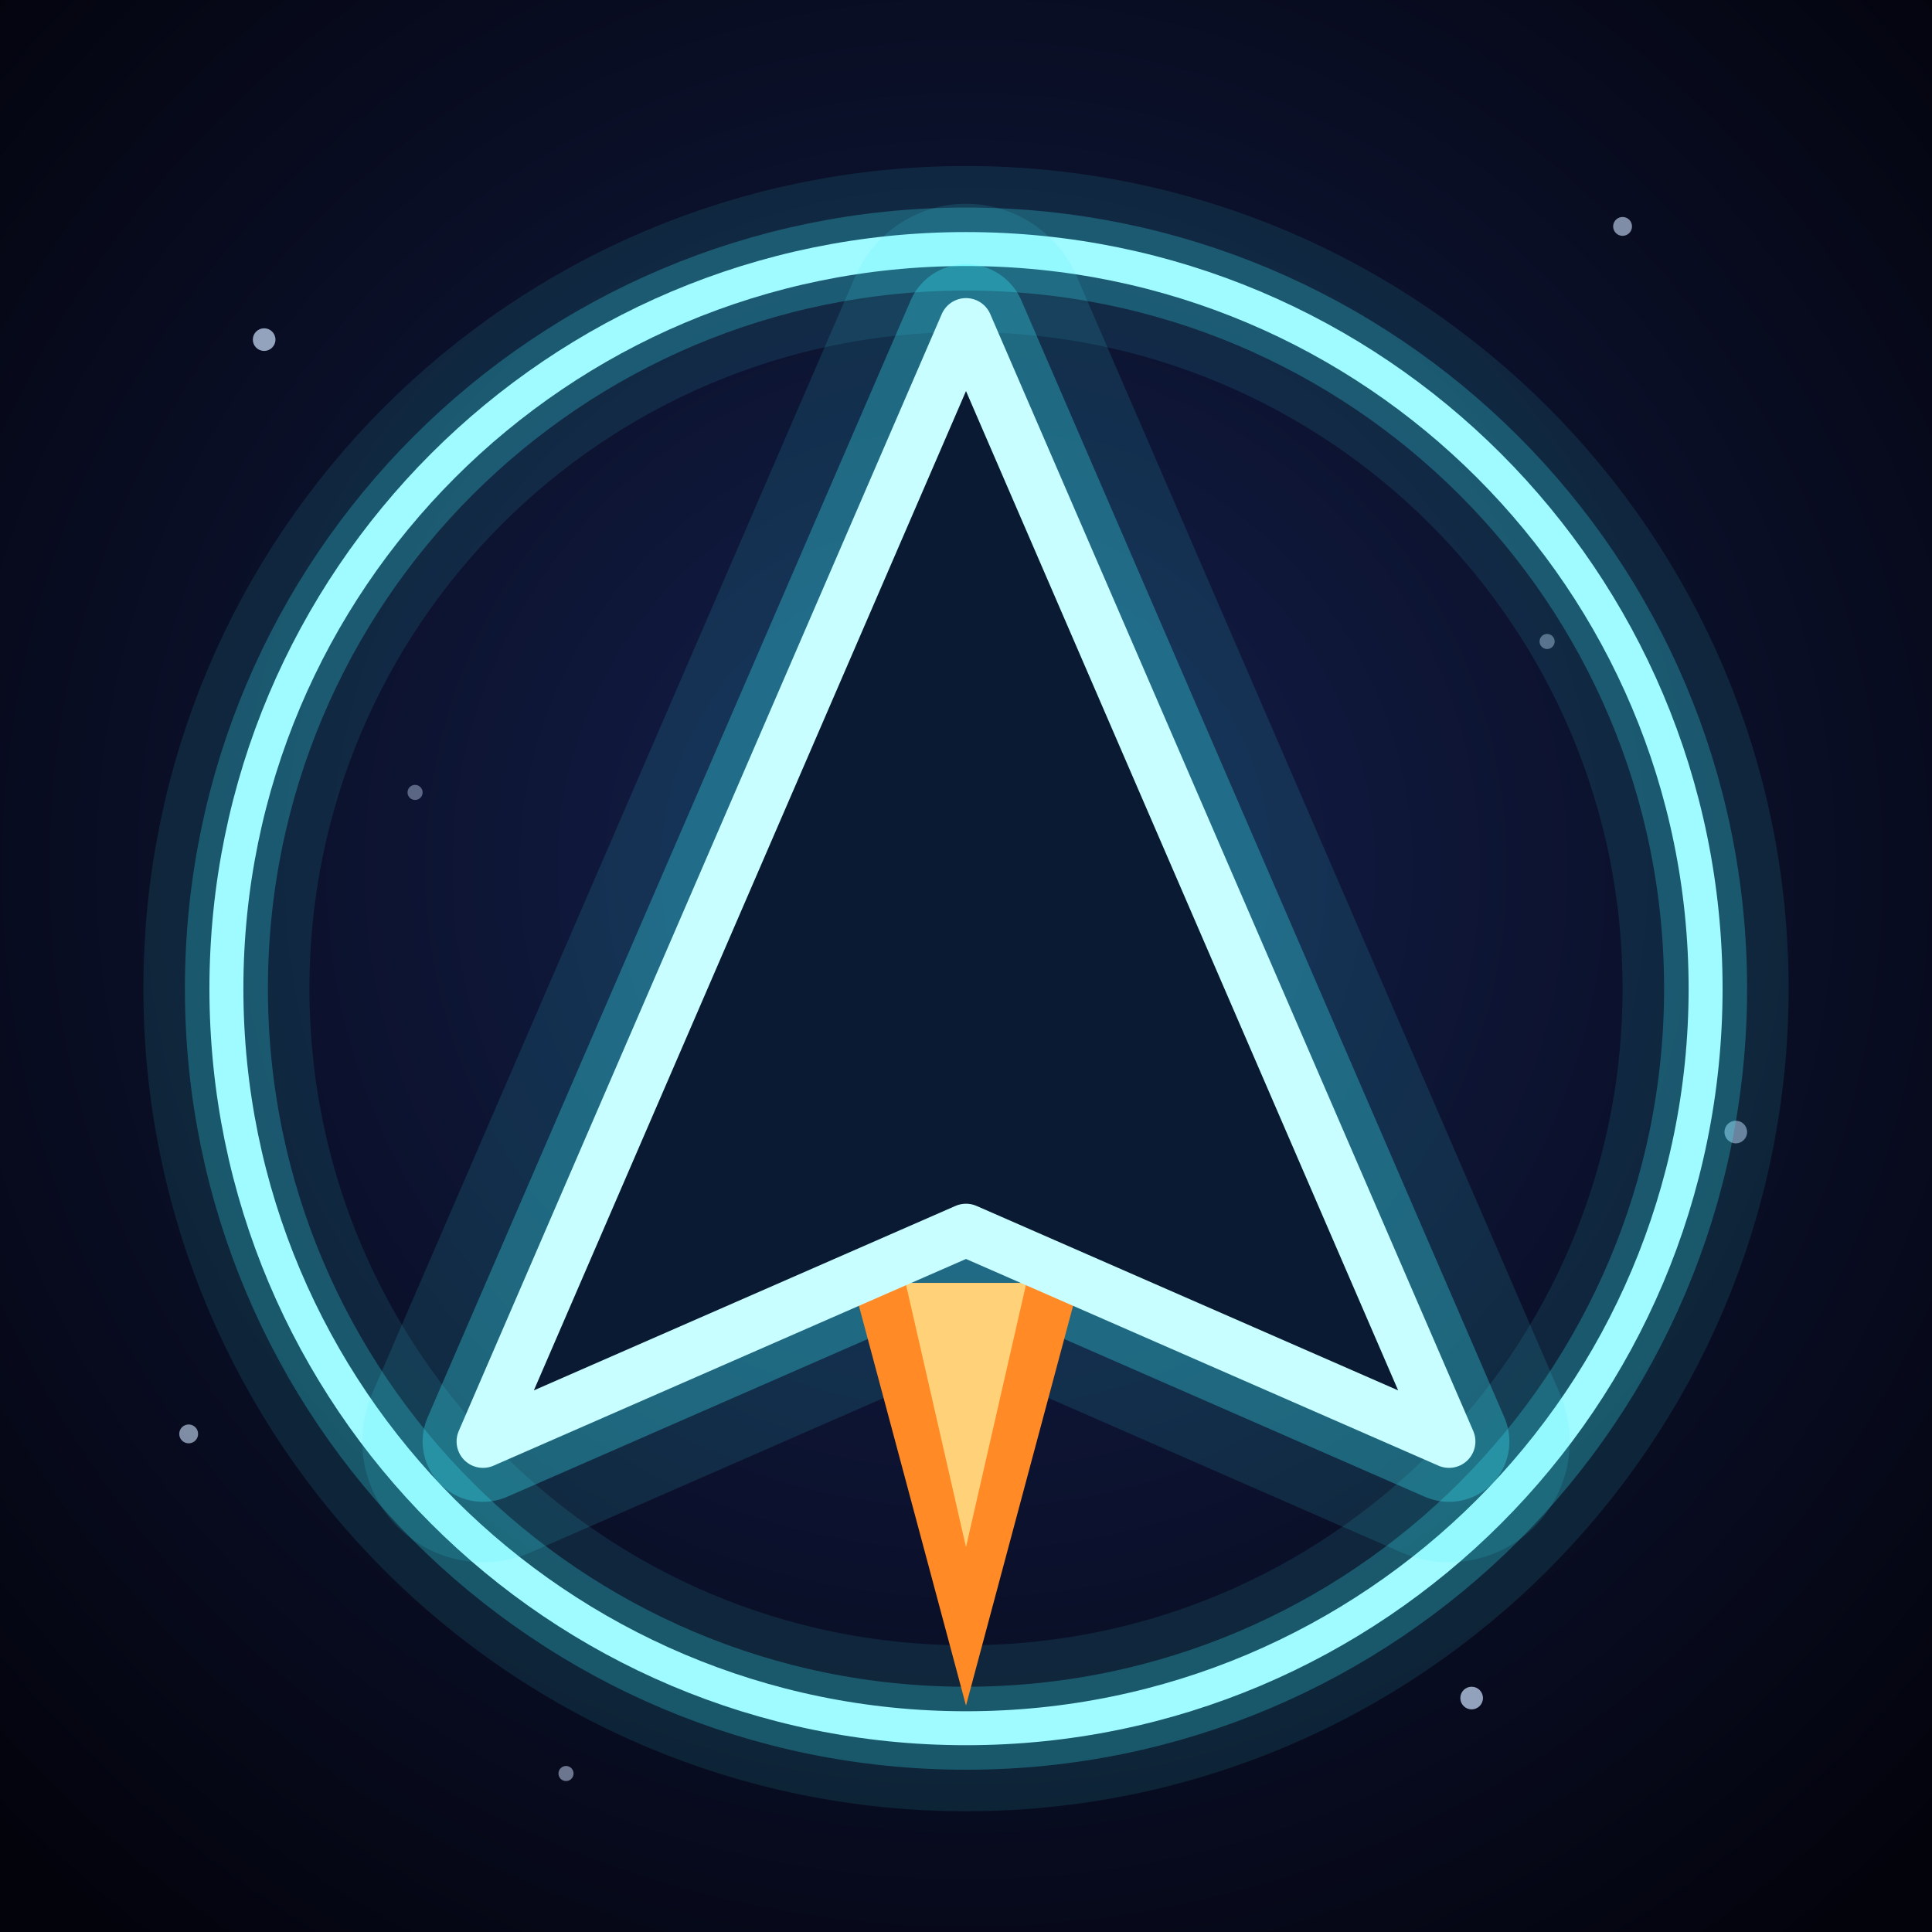
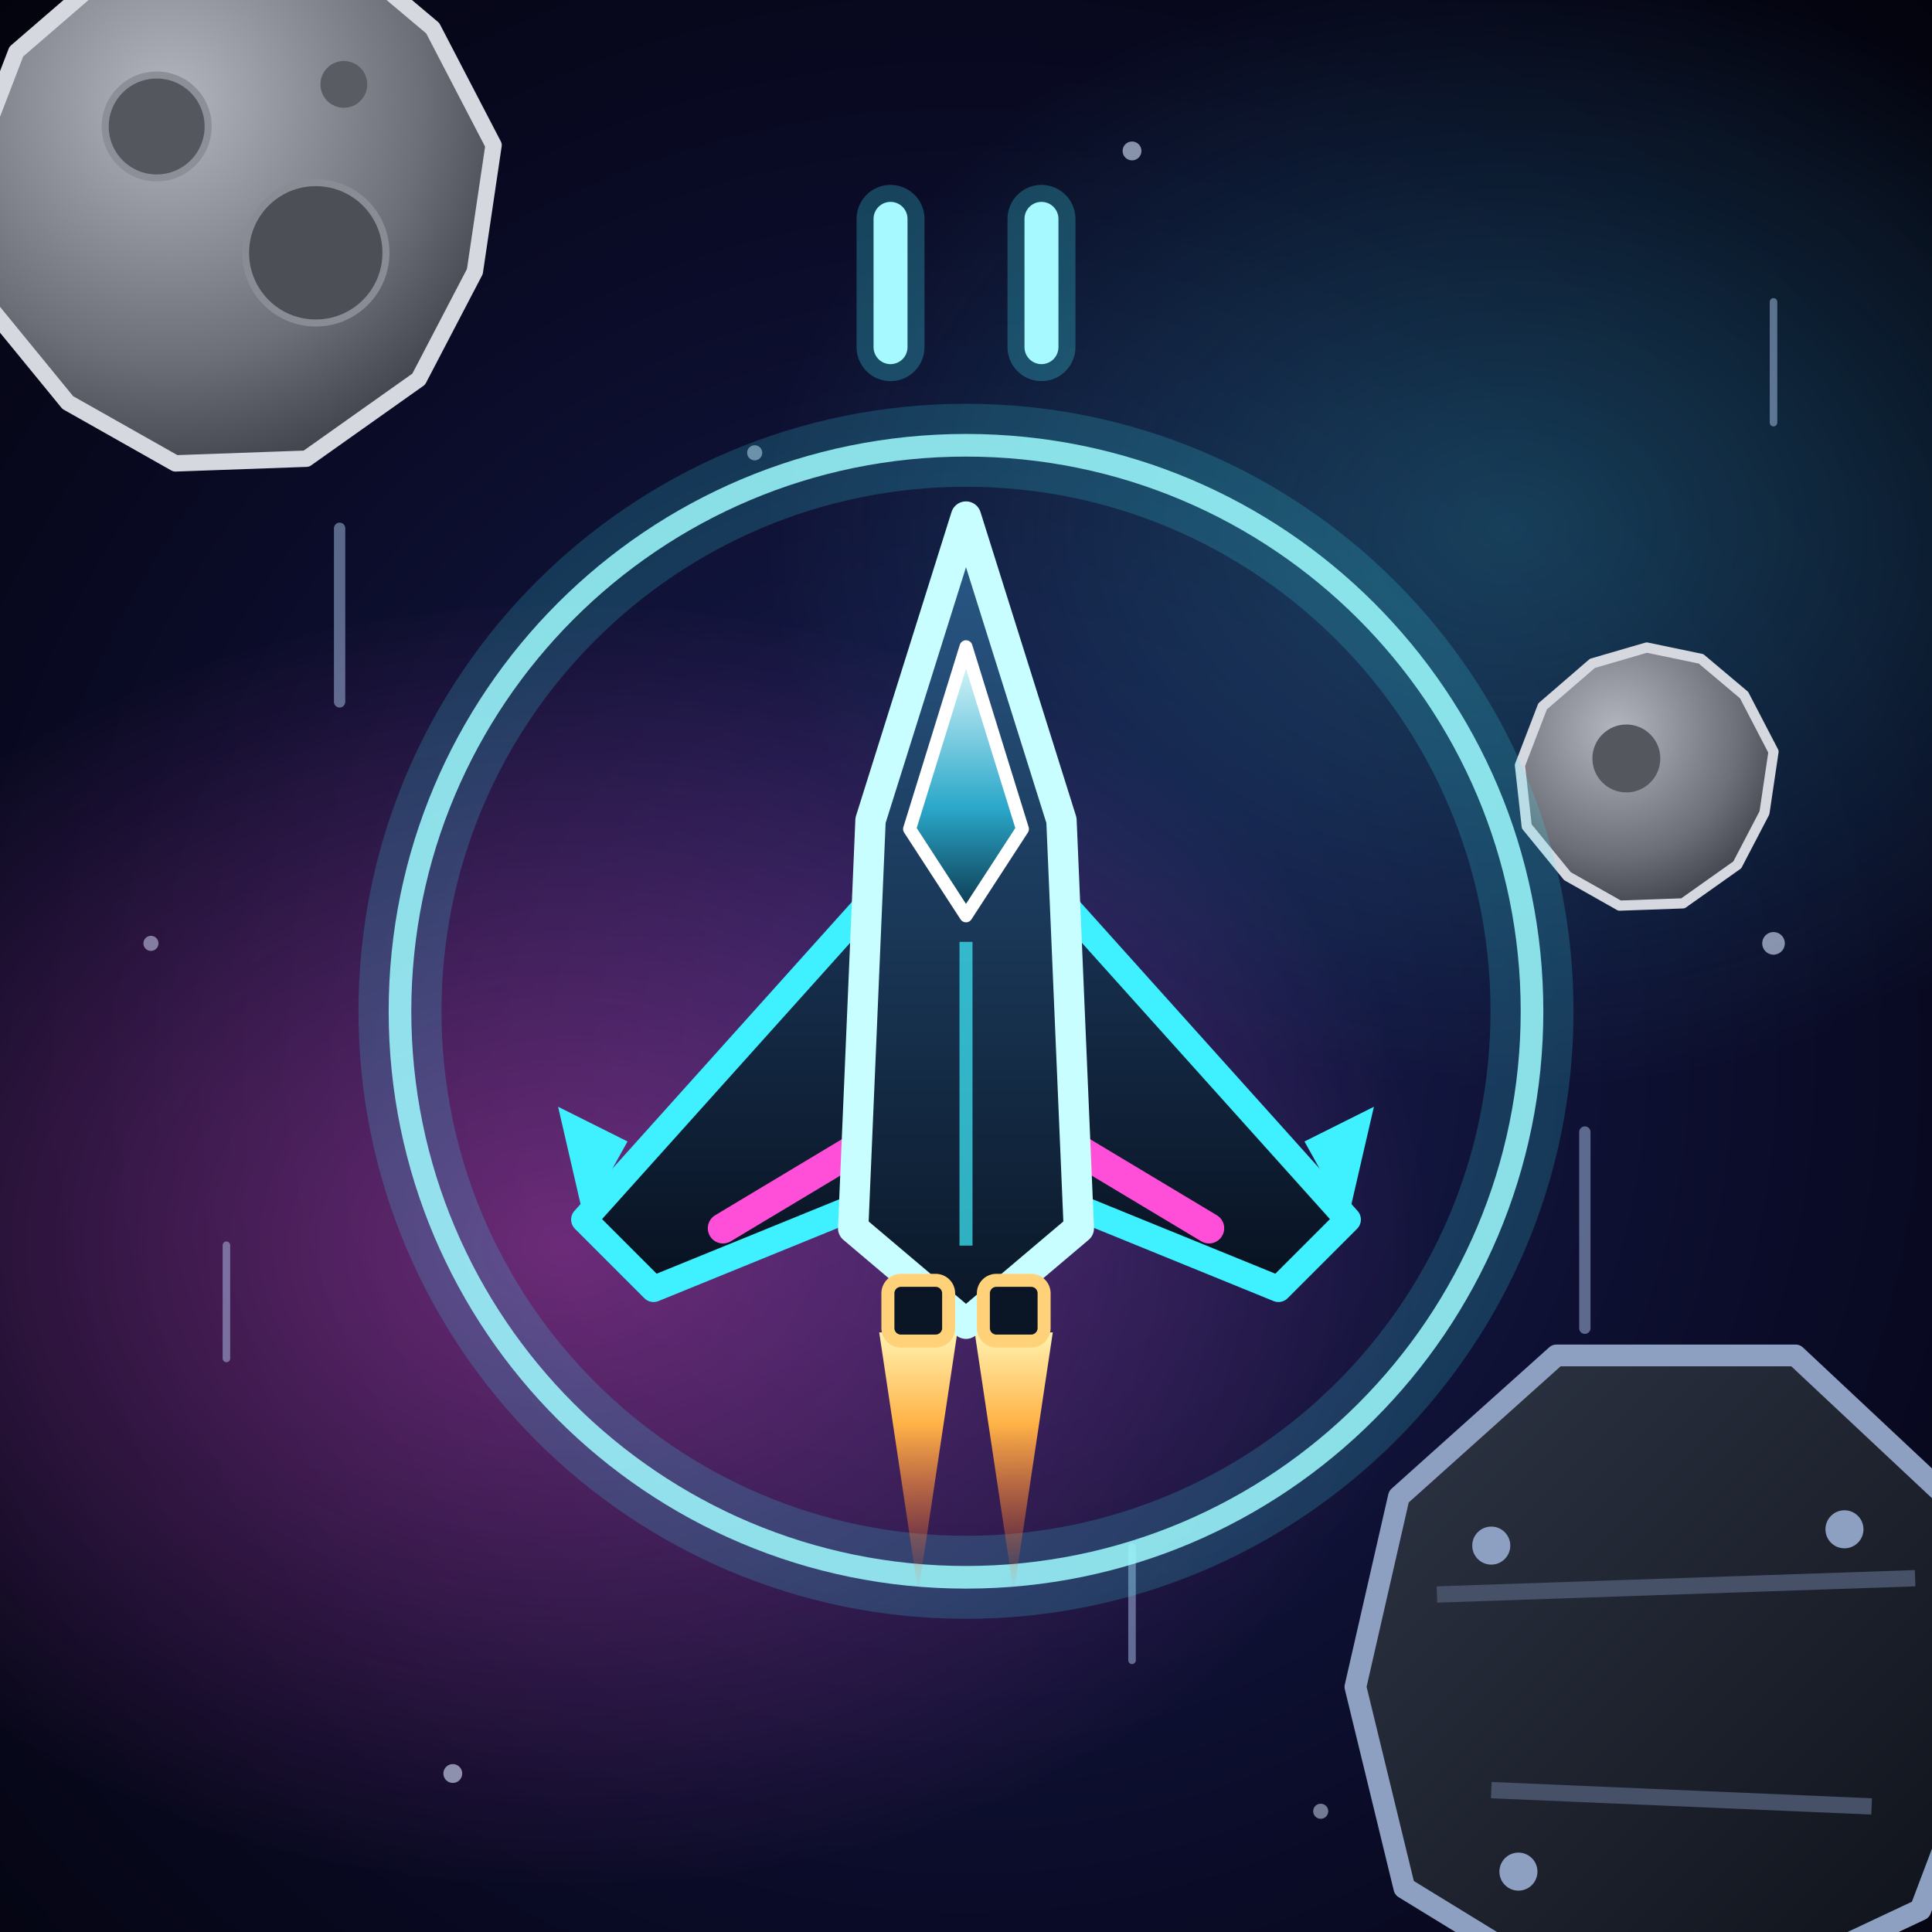
<svg xmlns="http://www.w3.org/2000/svg" width="512" height="512" viewBox="0 0 512 512">
  <defs>
-     <radialGradient id="bg" cx="50%" cy="45%" r="70%">
-       <stop offset="0" stop-color="#14204d" />
+     <radialGradient id="ibg" cx="50%" cy="55%" r="75%">
+       <stop offset="0" stop-color="#1a1f55" />
+       <stop offset="0.6" stop-color="#0a0b26" />
      <stop offset="1" stop-color="#03030c" />
    </radialGradient>
+     <radialGradient id="neb1" cx="50%" cy="50%" r="50%">
+       <stop offset="0" stop-color="#ff4fd8" stop-opacity="0.38" />
+       <stop offset="1" stop-color="#ff4fd8" stop-opacity="0" />
+     </radialGradient>
+     <radialGradient id="neb2" cx="50%" cy="50%" r="50%">
+       <stop offset="0" stop-color="#3ff0ff" stop-opacity="0.22" />
+       <stop offset="1" stop-color="#3ff0ff" stop-opacity="0" />
+     </radialGradient>
+     <radialGradient id="rock" cx="38%" cy="32%" r="75%">
+       <stop offset="0" stop-color="#b3b5bf" />
+       <stop offset="0.65" stop-color="#6c6e78" />
+       <stop offset="1" stop-color="#3a3c45" />
+     </radialGradient>
+     <linearGradient id="steel" x1="0" y1="0" x2="1" y2="1">
+       <stop offset="0" stop-color="#2e3545" />
+       <stop offset="1" stop-color="#0d1017" />
+     </linearGradient>
  </defs>
-   <rect width="512" height="512" fill="url(#bg)" />
-   <g fill="#cfe2ff">
-     <circle cx="70" cy="90" r="3" opacity="0.7" />
-     <circle cx="430" cy="60" r="2.5" opacity="0.6" />
-     <circle cx="460" cy="300" r="3" opacity="0.5" />
-     <circle cx="50" cy="380" r="2.5" opacity="0.6" />
-     <circle cx="150" cy="470" r="2" opacity="0.5" />
-     <circle cx="390" cy="450" r="3" opacity="0.7" />
-     <circle cx="110" cy="210" r="2" opacity="0.4" />
-     <circle cx="410" cy="170" r="2" opacity="0.4" />
+   <rect width="512" height="512" fill="url(#ibg)" />
+   <ellipse cx="150" cy="330" rx="230" ry="170" fill="url(#neb1)" />
+   <ellipse cx="400" cy="140" rx="200" ry="150" fill="url(#neb2)" />
+   <g fill="#dbe8ff">
+     <circle cx="64" cy="60" r="3" opacity="0.8" />
+     <circle cx="300" cy="40" r="2.5" opacity="0.6" />
+     <circle cx="470" cy="250" r="3" opacity="0.6" />
+     <circle cx="40" cy="250" r="2" opacity="0.5" />
+     <circle cx="120" cy="470" r="2.5" opacity="0.6" />
+     <circle cx="350" cy="480" r="2" opacity="0.5" />
+     <circle cx="200" cy="120" r="2" opacity="0.5" />
+     <circle cx="440" cy="400" r="2.5" opacity="0.6" />
  </g>
-   <g id="glow" fill="none" stroke-linejoin="round" stroke-linecap="round">
-     <circle cx="256" cy="262" r="196" stroke="#3ff0ff" stroke-opacity="0.10" stroke-width="44" />
-     <circle cx="256" cy="262" r="196" stroke="#3ff0ff" stroke-opacity="0.25" stroke-width="22" />
-     <circle cx="256" cy="262" r="196" stroke="#9ffbff" stroke-width="9" />
-     <polygon points="256,86 384,382 256,326 128,382" stroke="#3ff0ff" stroke-opacity="0.12" stroke-width="64" />
-     <polygon points="256,86 384,382 256,326 128,382" stroke="#3ff0ff" stroke-opacity="0.30" stroke-width="32" />
+   <g stroke="#bcd6ff" stroke-linecap="round" opacity="0.45">
+     <path d="M90 140 L90 186" stroke-width="3" />
+     <path d="M420 300 L420 352" stroke-width="3" />
+     <path d="M60 330 L60 360" stroke-width="2" />
+     <path d="M470 80 L470 112" stroke-width="2" />
+     <path d="M300 410 L300 440" stroke-width="2" />
  </g>
-   <polygon points="226,340 286,340 256,452" fill="#ff8a26" />
-   <polygon points="240,340 272,340 256,410" fill="#ffd27a" />
-   <polygon points="256,86 384,382 256,326 128,382" fill="#0a1a33" stroke="#c8feff" stroke-width="14" stroke-linejoin="round" />
+   <g transform="translate(-18 -26) scale(0.62)">
+     <path d="M128 12 L176 22 L214 54 L240 104 L232 158 L208 204 L160 238 L104 240 L58 214 L22 170 L16 116 L36 64 L80 26 Z" fill="url(#rock)" stroke="#d6d8e0" stroke-width="7" stroke-linejoin="round" />
+     <circle cx="96" cy="96" r="22" fill="#55575f" stroke="#8d8f98" stroke-width="3" />
+     <circle cx="164" cy="150" r="30" fill="#4d4f57" stroke="#8a8c95" stroke-width="3" />
+     <circle cx="176" cy="78" r="10" fill="#5a5c64" />
+   </g>
+   <g transform="translate(398 168) scale(0.3)">
+     <path d="M128 12 L176 22 L214 54 L240 104 L232 158 L208 204 L160 238 L104 240 L58 214 L22 170 L16 116 L36 64 L80 26 Z" fill="url(#rock)" stroke="#d6d8e0" stroke-width="9" stroke-linejoin="round" />
+     <circle cx="110" cy="110" r="30" fill="#55575f" />
+   </g>
+   <g transform="translate(352 352) scale(0.72)">
+     <path d="M84 10 L172 10 L236 70 L246 140 L218 214 L150 246 L90 244 L28 206 L10 132 L26 62 Z" fill="url(#steel)" stroke="#8ea0c2" stroke-width="8" stroke-linejoin="round" />
+     <path d="M40 98 L216 92 M60 170 L200 176" stroke="#465066" stroke-width="6" />
+     <g fill="#8ea0c2">
+       <circle cx="60" cy="80" r="7" />
+       <circle cx="190" cy="74" r="7" />
+       <circle cx="70" cy="200" r="7" />
+     </g>
+   </g>
+   <defs>
+     <linearGradient id="hull" x1="0" y1="0" x2="0" y2="1">
+       <stop offset="0" stop-color="#2a5a8a" />
+       <stop offset="1" stop-color="#0a1626" />
+     </linearGradient>
+     <linearGradient id="wing" x1="0" y1="0" x2="0" y2="1">
+       <stop offset="0" stop-color="#1d3d63" />
+       <stop offset="1" stop-color="#08111f" />
+     </linearGradient>
+     <linearGradient id="glass" x1="0" y1="0" x2="0" y2="1">
+       <stop offset="0" stop-color="#e6fdff" />
+       <stop offset="0.6" stop-color="#2aa7c9" />
+       <stop offset="1" stop-color="#0b3248" />
+     </linearGradient>
+     <linearGradient id="flame" x1="0" y1="0" x2="0" y2="1">
+       <stop offset="0" stop-color="#fff2b0" />
+       <stop offset="0.35" stop-color="#ffb347" />
+       <stop offset="1" stop-color="#ff5a1f" stop-opacity="0" />
+     </linearGradient>
+   </defs>
+   <g stroke="#c8feff" stroke-width="9" stroke-linecap="round">
+     <path d="M236 58 L236 92" />
+     <path d="M276 58 L276 92" />
+   </g>
+   <g stroke="#3ff0ff" stroke-width="18" stroke-linecap="round" opacity="0.25">
+     <path d="M236 58 L236 92" />
+     <path d="M276 58 L276 92" />
+   </g>
+   <circle cx="256" cy="268" r="150" fill="none" stroke="#3ff0ff" stroke-opacity="0.18" stroke-width="22" />
+   <circle cx="256" cy="268" r="150" fill="none" stroke="#9ffbff" stroke-opacity="0.85" stroke-width="6" />
+   <g transform="translate(256 268) scale(1.15) translate(-128 -128)">
+     <path d="M108 202 L126 202 L117 262 Z" fill="url(#flame)" />
+     <path d="M130 202 L148 202 L139 262 Z" fill="url(#flame)" />
+     <path d="M128 78 L216 176 L200 192 L146 170 L110 170 L56 192 L40 176 Z" fill="url(#wing)" stroke="#3ff0ff" stroke-width="6" stroke-linejoin="round" />
+     <path d="M216 176 L222 150 L206 158 Z" fill="#3ff0ff" />
+     <path d="M40 176 L34 150 L50 158 Z" fill="#3ff0ff" />
+     <path d="M72 178 L112 154" stroke="#ff4fd8" stroke-width="7" stroke-linecap="round" />
+     <path d="M184 178 L144 154" stroke="#ff4fd8" stroke-width="7" stroke-linecap="round" />
+     <path d="M128 14 L150 84 L154 178 L128 200 L102 178 L106 84 Z" fill="url(#hull)" stroke="#c8feff" stroke-width="7" stroke-linejoin="round" />
+     <path d="M128 112 L128 182" stroke="#3ff0ff" stroke-opacity="0.7" stroke-width="3" />
+     <path d="M128 44 L141 86 L128 106 L115 86 Z" fill="url(#glass)" stroke="#ffffff" stroke-width="3" stroke-linejoin="round" />
+     <rect x="110" y="190" width="14" height="14" rx="3" fill="#0a1626" stroke="#ffd27a" stroke-width="3" />
+     <rect x="132" y="190" width="14" height="14" rx="3" fill="#0a1626" stroke="#ffd27a" stroke-width="3" />
+   </g>
</svg>
